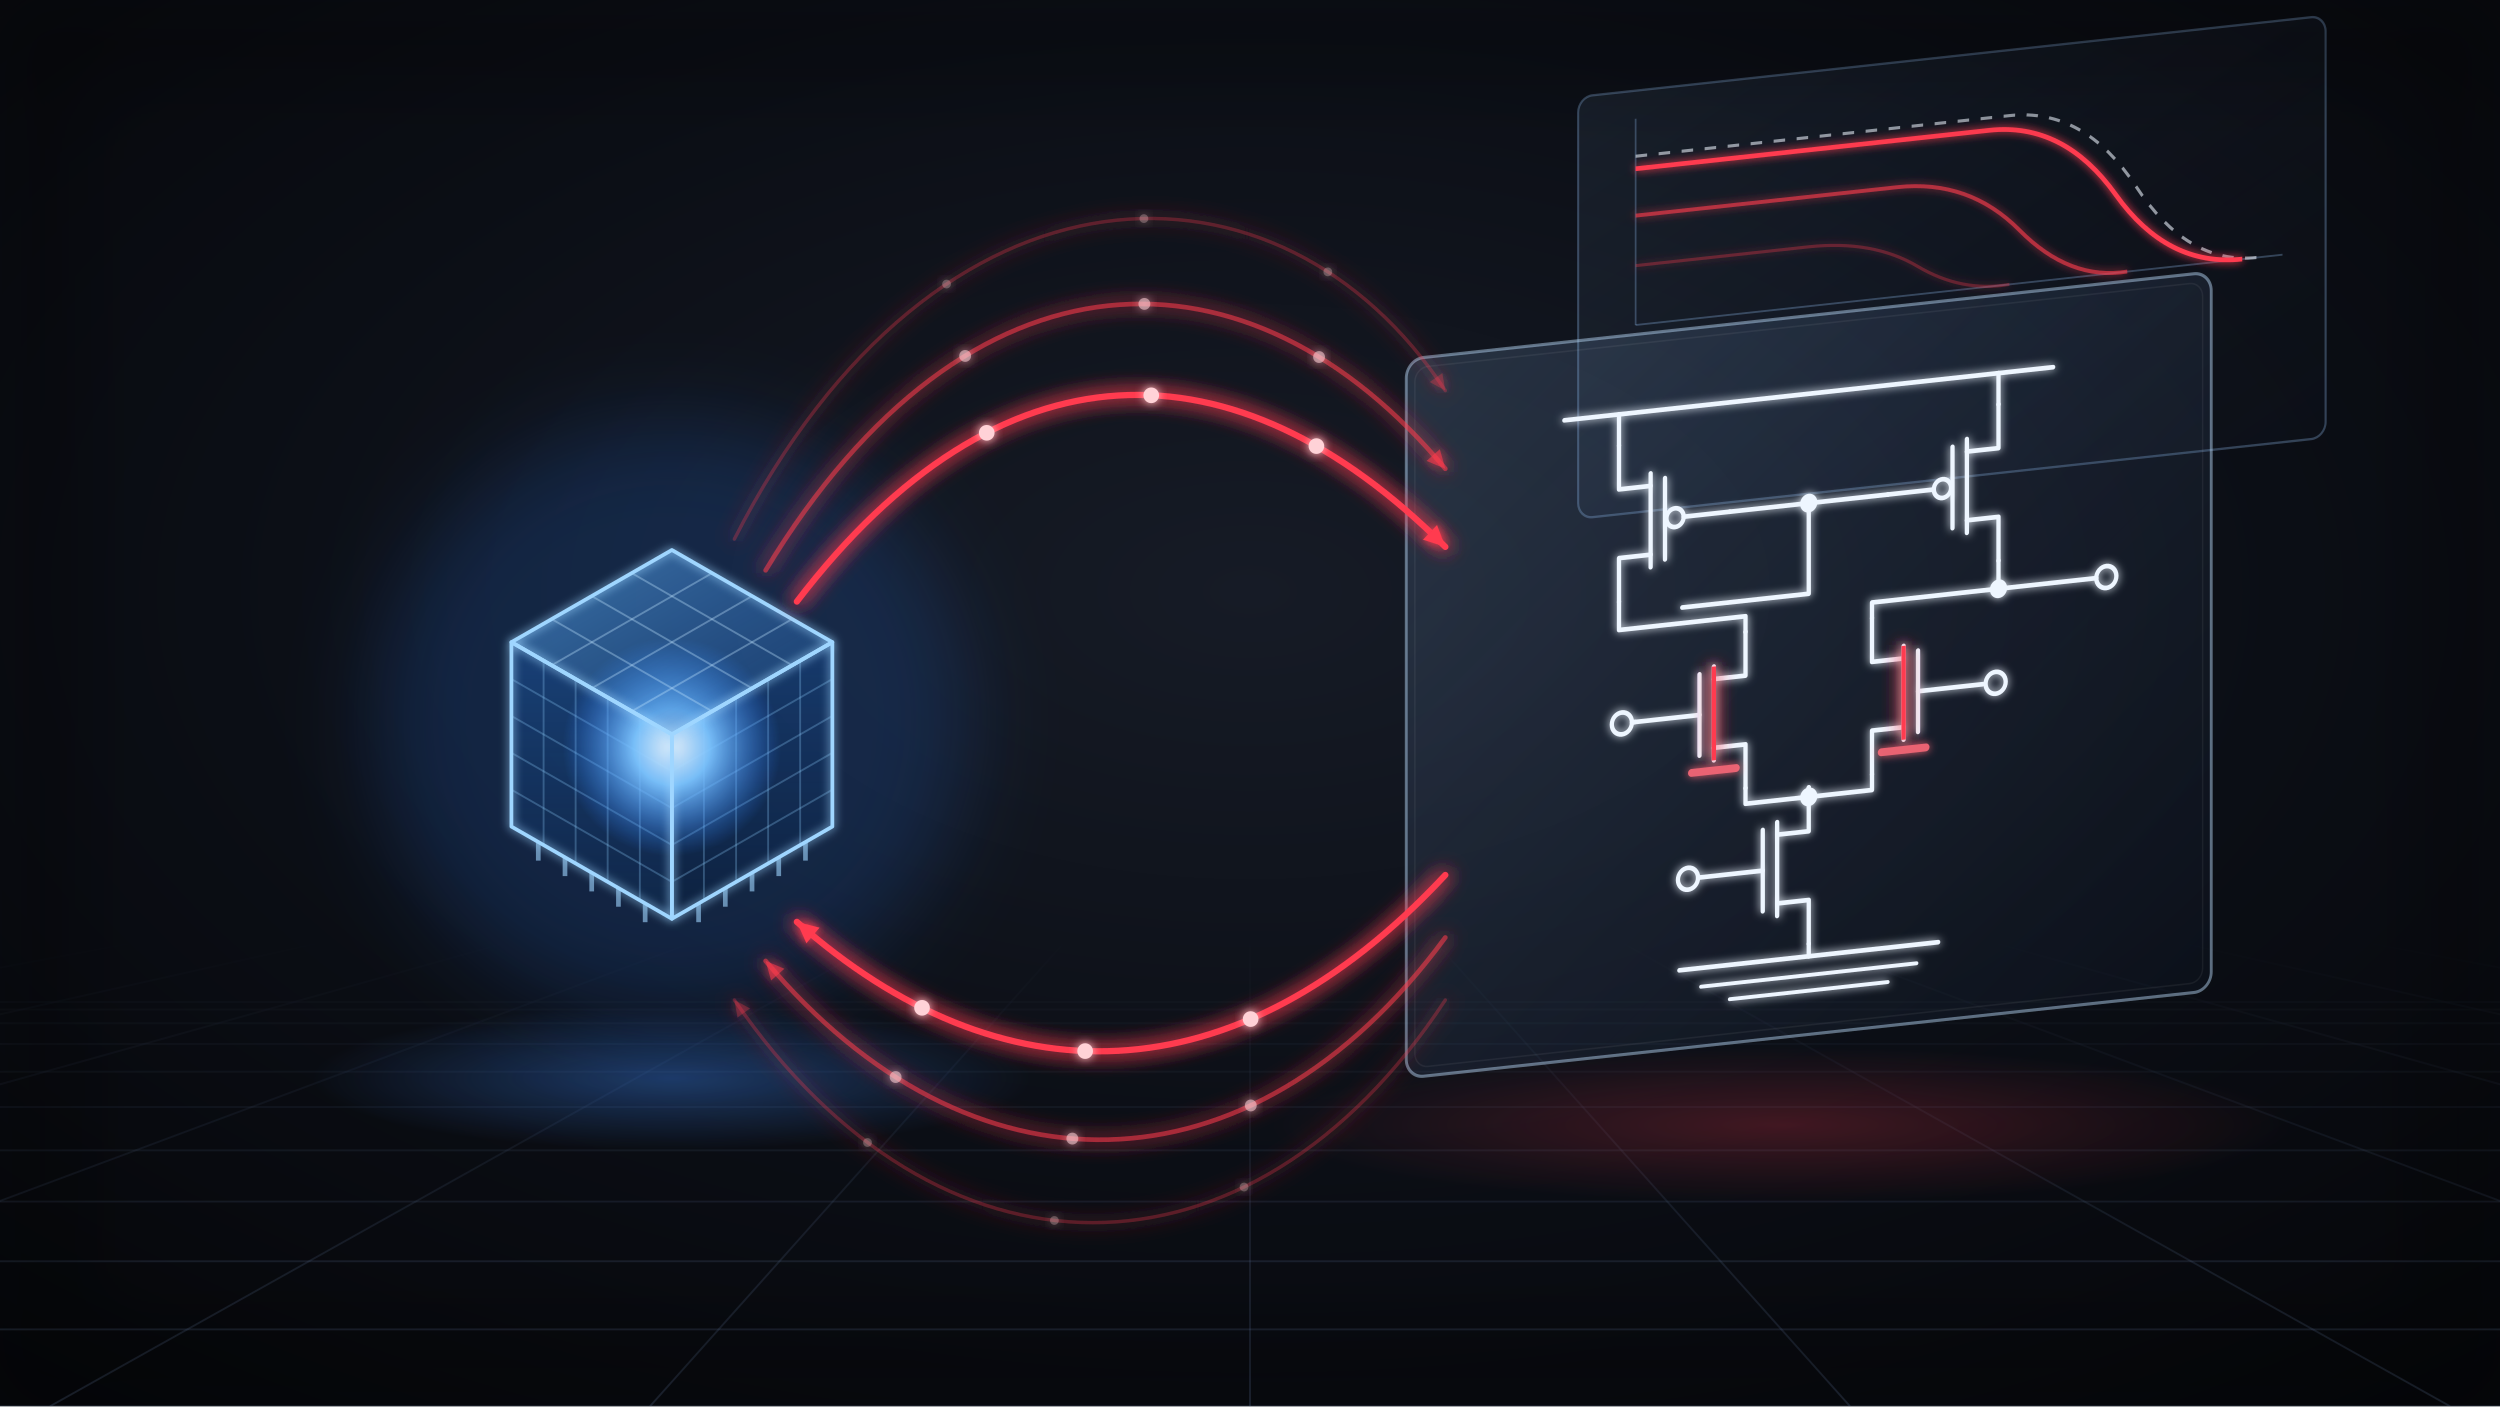
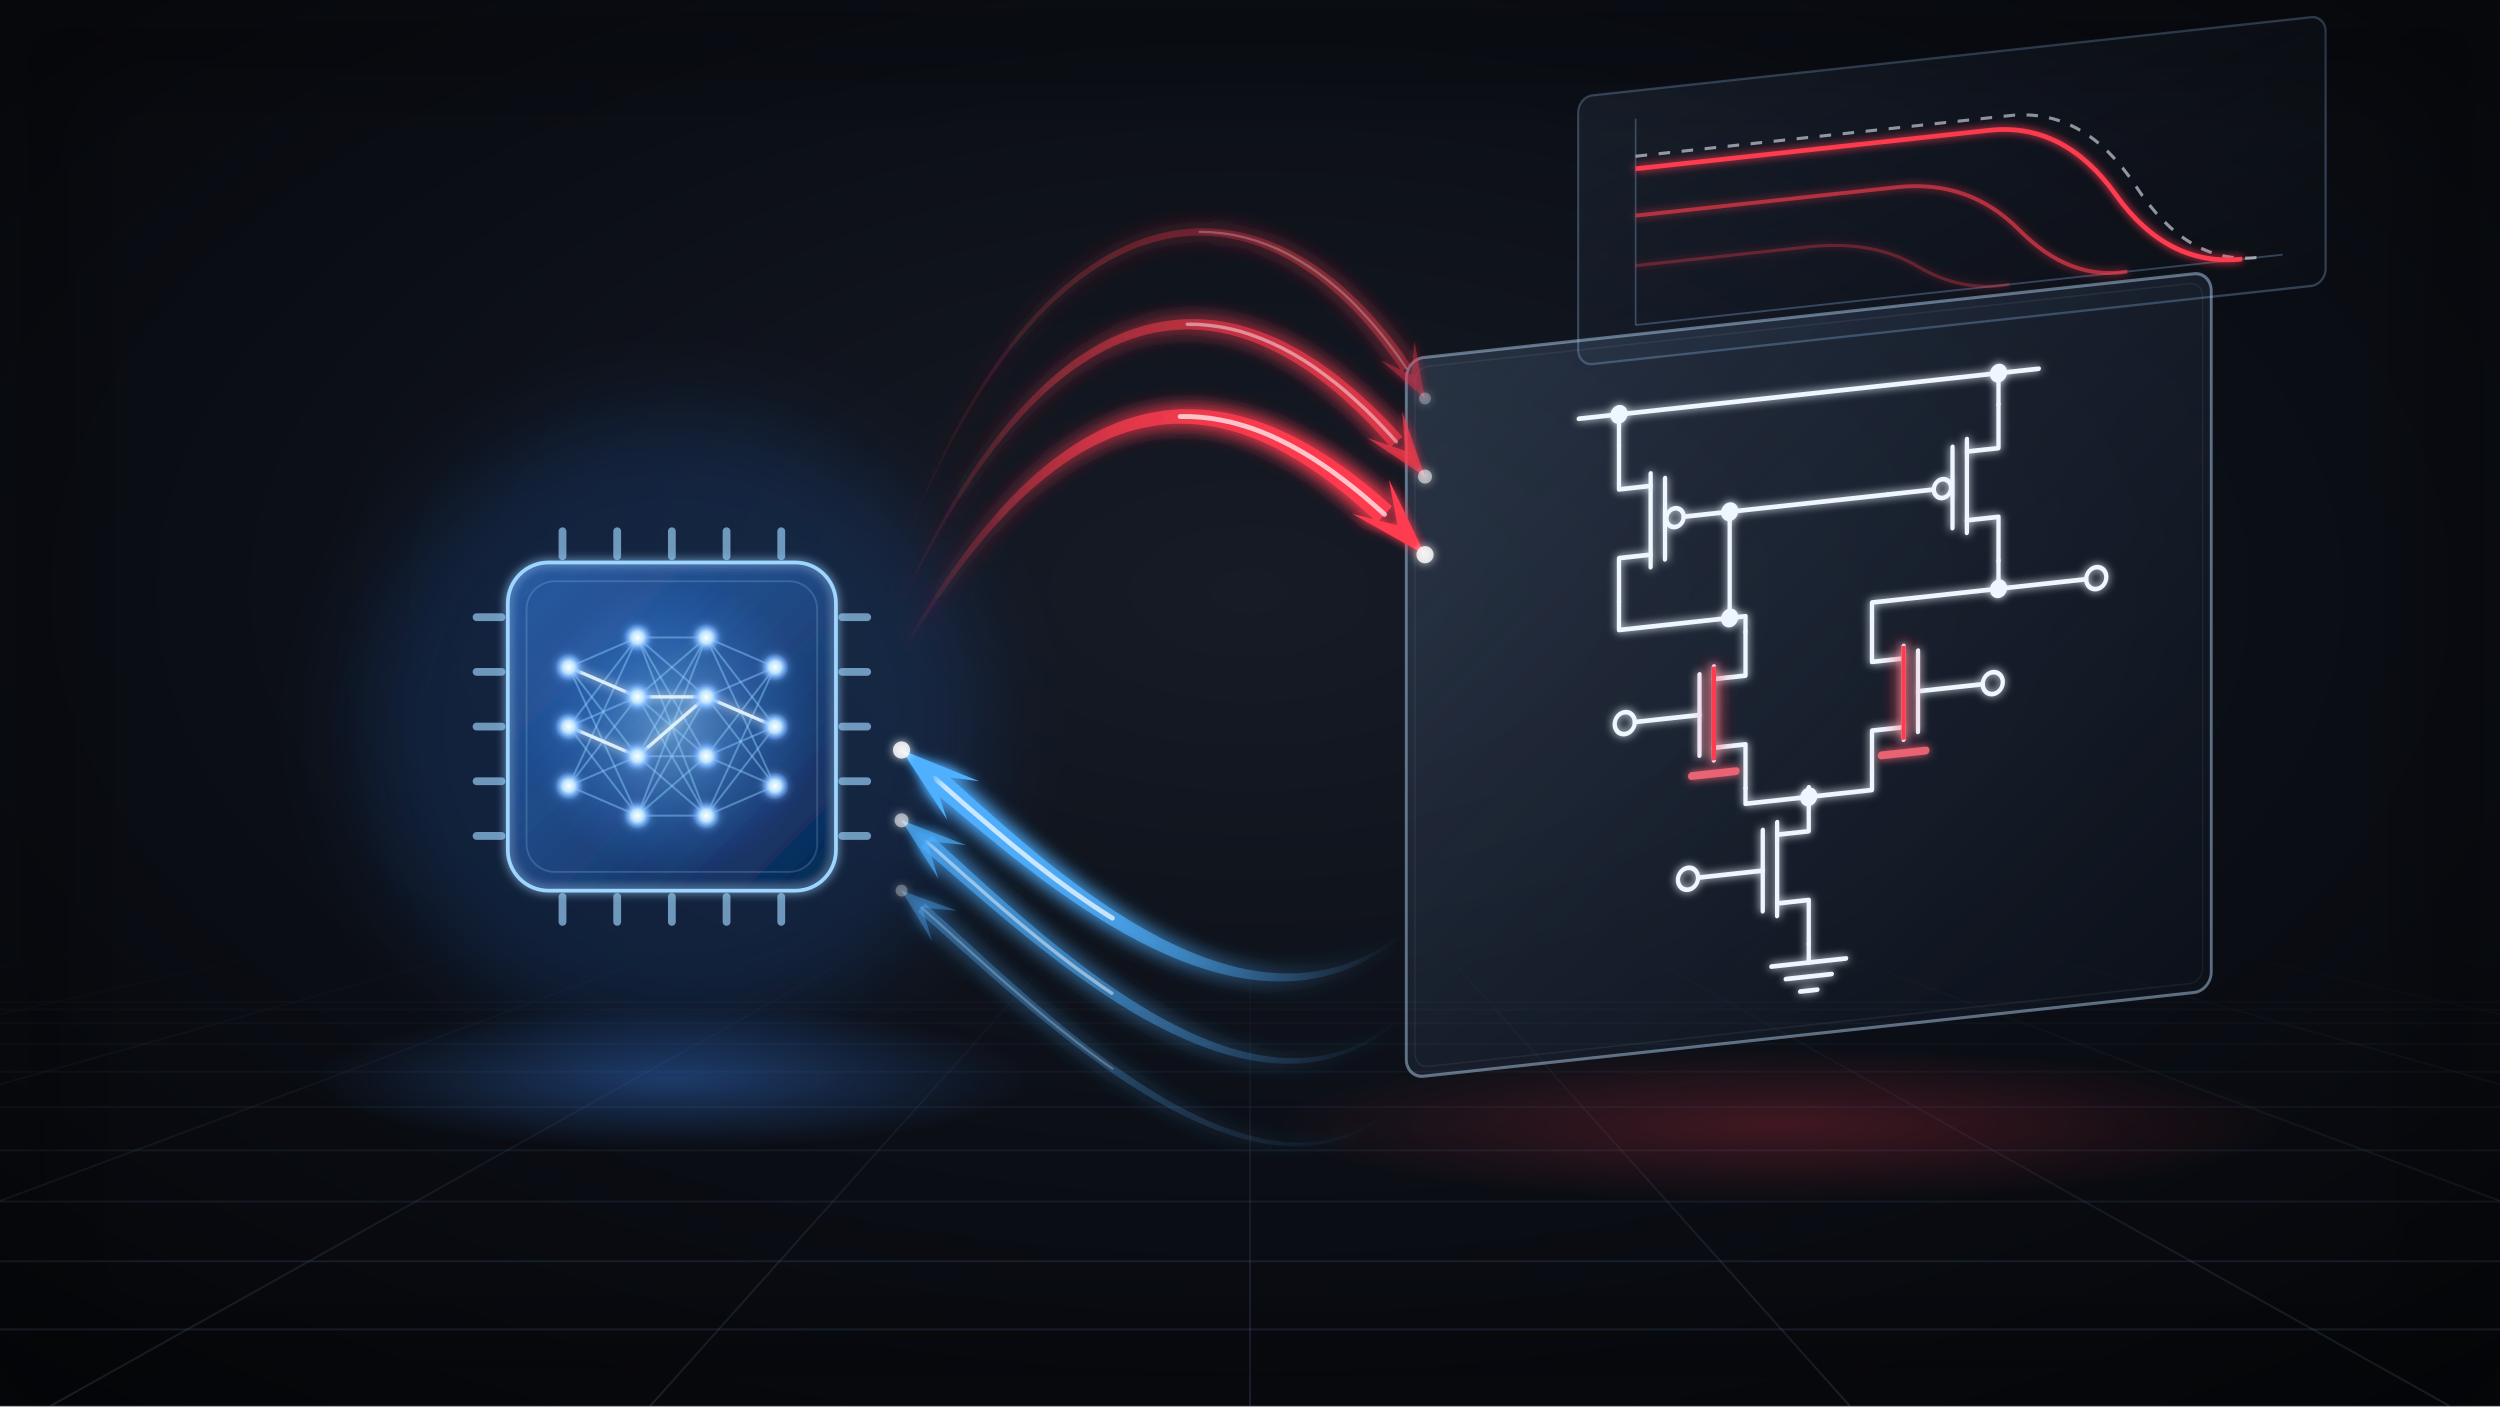
<svg xmlns="http://www.w3.org/2000/svg" viewBox="0 0 1600 900" width="1600" height="900" role="img" aria-labelledby="t d">
  <defs>
    <radialGradient id="bg" cx="50%" cy="42%" r="75%">
      <stop offset="0" stop-color="#161b26" />
      <stop offset="0.55" stop-color="#0b0e15" />
      <stop offset="1" stop-color="#050609" />
    </radialGradient>
    <linearGradient id="glass" x1="0" y1="0" x2="1" y2="1">
      <stop offset="0" stop-color="#9cc8ff" stop-opacity="0.16" />
      <stop offset="1" stop-color="#3a5f9a" stop-opacity="0.05" />
    </linearGradient>
    <linearGradient id="glass2" x1="0" y1="0" x2="1" y2="1">
      <stop offset="0" stop-color="#9cc8ff" stop-opacity="0.08" />
      <stop offset="1" stop-color="#3a5f9a" stop-opacity="0.02" />
    </linearGradient>
-     <linearGradient id="cubeTop" x1="0" y1="0" x2="1" y2="1">
-       <stop offset="0" stop-color="#5fb2ff" stop-opacity="0.55" />
-       <stop offset="1" stop-color="#1d5fb0" stop-opacity="0.35" />
-     </linearGradient>
-     <linearGradient id="cubeL" x1="0" y1="0" x2="0" y2="1">
-       <stop offset="0" stop-color="#1f62b8" stop-opacity="0.45" />
-       <stop offset="1" stop-color="#0a2a55" stop-opacity="0.35" />
-     </linearGradient>
-     <linearGradient id="cubeR" x1="0" y1="0" x2="0" y2="1">
-       <stop offset="0" stop-color="#174d94" stop-opacity="0.5" />
-       <stop offset="1" stop-color="#061c3c" stop-opacity="0.4" />
+     <linearGradient id="tile" x1="0" y1="0" x2="1" y2="1">
+       <stop offset="0" stop-color="#3f8fff" stop-opacity="0.30" />
+       <stop offset="1" stop-color="#0a2a5a" stop-opacity="0.45" />
    </linearGradient>
    <radialGradient id="core">
-       <stop offset="0" stop-color="#e8f4ff" />
-       <stop offset="0.35" stop-color="#7cc4ff" />
+       <stop offset="0" stop-color="#8fd0ff" stop-opacity="0.55" />
      <stop offset="1" stop-color="#2a7fff" stop-opacity="0" />
+     </radialGradient>
+     <radialGradient id="node">
+       <stop offset="0" stop-color="#ffffff" />
+       <stop offset="0.45" stop-color="#bfe6ff" />
+       <stop offset="1" stop-color="#3d8bff" stop-opacity="0.2" />
    </radialGradient>
    <radialGradient id="pool">
      <stop offset="0" stop-color="#3d8bff" stop-opacity="0.35" />
      <stop offset="1" stop-color="#3d8bff" stop-opacity="0" />
    </radialGradient>
    <radialGradient id="poolR">
      <stop offset="0" stop-color="#ff3b4f" stop-opacity="0.22" />
      <stop offset="1" stop-color="#ff3b4f" stop-opacity="0" />
    </radialGradient>
    <linearGradient id="floorFade" x1="0" y1="0" x2="0" y2="1">
      <stop offset="0" stop-color="#fff" stop-opacity="0" />
      <stop offset="1" stop-color="#fff" stop-opacity="1" />
    </linearGradient>
    <mask id="floorMask">
      <rect x="0" y="600" width="1600" height="300" fill="url(#floorFade)" />
    </mask>
    <filter id="glow" x="-50%" y="-50%" width="200%" height="200%">
      <feGaussianBlur stdDeviation="6" result="b" />
      <feMerge>
        <feMergeNode in="b" />
        <feMergeNode in="b" />
        <feMergeNode in="SourceGraphic" />
      </feMerge>
    </filter>
    <filter id="glowSoft" x="-50%" y="-50%" width="200%" height="200%">
      <feGaussianBlur stdDeviation="3" result="b" />
      <feMerge>
        <feMergeNode in="b" />
        <feMergeNode in="SourceGraphic" />
      </feMerge>
    </filter>
    <filter id="blurBig" x="-50%" y="-50%" width="200%" height="200%">
      <feGaussianBlur stdDeviation="28" />
    </filter>
  </defs>
  <rect width="1600" height="900" fill="url(#bg)" />
  <g mask="url(#floorMask)" stroke="#6f8bb8" stroke-opacity="0.22" stroke-width="1.2" fill="none">
    <line x1="800" y1="470" x2="-4576.0" y2="900" />
    <line x1="800" y1="470" x2="-4192.0" y2="900" />
    <line x1="800" y1="470" x2="-3808.0" y2="900" />
    <line x1="800" y1="470" x2="-3424.0" y2="900" />
    <line x1="800" y1="470" x2="-3040.0" y2="900" />
    <line x1="800" y1="470" x2="-2656.0" y2="900" />
    <line x1="800" y1="470" x2="-2272.0" y2="900" />
    <line x1="800" y1="470" x2="-1888.0" y2="900" />
    <line x1="800" y1="470" x2="-1504.0" y2="900" />
    <line x1="800" y1="470" x2="-1120.0" y2="900" />
    <line x1="800" y1="470" x2="-736.0" y2="900" />
    <line x1="800" y1="470" x2="-352.0" y2="900" />
    <line x1="800" y1="470" x2="32.0" y2="900" />
    <line x1="800" y1="470" x2="416.0" y2="900" />
    <line x1="800" y1="470" x2="800.0" y2="900" />
    <line x1="800" y1="470" x2="1184.0" y2="900" />
    <line x1="800" y1="470" x2="1568.0" y2="900" />
    <line x1="800" y1="470" x2="1952.0" y2="900" />
    <line x1="800" y1="470" x2="2336.0" y2="900" />
    <line x1="800" y1="470" x2="2720.0" y2="900" />
    <line x1="800" y1="470" x2="3104.0" y2="900" />
    <line x1="800" y1="470" x2="3488.0" y2="900" />
    <line x1="800" y1="470" x2="3872.0" y2="900" />
    <line x1="800" y1="470" x2="4256.0" y2="900" />
    <line x1="800" y1="470" x2="4640.0" y2="900" />
    <line x1="800" y1="470" x2="5024.0" y2="900" />
    <line x1="800" y1="470" x2="5408.0" y2="900" />
    <line x1="800" y1="470" x2="5792.0" y2="900" />
    <line x1="800" y1="470" x2="6176.0" y2="900" />
    <line x1="0" y1="641.3" x2="1600" y2="641.3" />
    <line x1="0" y1="646.1" x2="1600" y2="646.1" />
    <line x1="0" y1="654.9" x2="1600" y2="654.9" />
    <line x1="0" y1="668.1" x2="1600" y2="668.1" />
    <line x1="0" y1="685.9" x2="1600" y2="685.9" />
    <line x1="0" y1="708.5" x2="1600" y2="708.5" />
    <line x1="0" y1="736.2" x2="1600" y2="736.2" />
    <line x1="0" y1="769.0" x2="1600" y2="769.0" />
    <line x1="0" y1="807.2" x2="1600" y2="807.2" />
    <line x1="0" y1="850.8" x2="1600" y2="850.8" />
    <line x1="0" y1="900.0" x2="1600" y2="900.0" />
  </g>
-   <rect x="0" y="0" width="1600" height="600" fill="url(#bg)" opacity="0" />
  <ellipse cx="430" cy="690" rx="230" ry="46" fill="url(#pool)" />
  <ellipse cx="1140" cy="720" rx="330" ry="50" fill="url(#poolR)" />
  <g transform="matrix(0.92 -0.10 0 1 1010 62)">
-     <rect x="0" y="0" width="520" height="270" rx="10" fill="url(#glass2)" stroke="#9cc8ff" stroke-opacity="0.28" stroke-width="1.5" />
+     <rect x="0" y="0" width="520" height="172" rx="10" fill="url(#glass2)" stroke="#9cc8ff" stroke-opacity="0.28" stroke-width="1.5" />
    <g stroke="#9cc8ff" stroke-opacity="0.28" stroke-width="1.2">
      <line x1="40" y1="18" x2="40" y2="150" />
      <line x1="40" y1="150" x2="490" y2="150" />
    </g>
    <path d="M40 42 H300 Q 352 42 388 96 T 472 150" fill="none" stroke="#e8eef8" stroke-opacity="0.6" stroke-width="2" stroke-dasharray="8 8" />
    <path d="M40 112 H160 Q 205 112 236 132 T 300 150" fill="none" stroke="#ff3b4f" stroke-opacity="0.3" stroke-width="2" filter="url(#glowSoft)" />
    <path d="M40 80 H222 Q 272 80 307 116 T 382 150" fill="none" stroke="#ff3b4f" stroke-opacity="0.6" stroke-width="2.5" filter="url(#glowSoft)" />
    <path d="M40 50 H286 Q 338 50 374 100 T 462 150" fill="none" stroke="#ff3b4f" stroke-opacity="1.0" stroke-width="3" filter="url(#glowSoft)" />
  </g>
  <g transform="matrix(0.92 -0.10 0 1 900 230)">
    <rect x="0" y="0" width="560" height="460" rx="12" fill="url(#glass)" stroke="#bfe0ff" stroke-opacity="0.45" stroke-width="2" />
    <rect x="6" y="6" width="548" height="448" rx="9" fill="none" stroke="#ffffff" stroke-opacity="0.06" stroke-width="1" />
-     <g class="sch" fill="none" stroke="#eef6ff" stroke-width="3" stroke-linecap="round" stroke-linejoin="round" filter="url(#glowSoft)">
-       <line x1="110" y1="50" x2="450" y2="50" />
-       <line x1="190" y1="410" x2="370" y2="410" />
-       <g stroke-width="2.5">
-         <line x1="205" y1="422" x2="355" y2="422" />
-         <line x1="225" y1="432" x2="335" y2="432" />
-       </g>
+     <g fill="none" stroke="#eef6ff" stroke-width="3" stroke-linecap="round" stroke-linejoin="round" filter="url(#glowSoft)">
+       <line x1="120" y1="50" x2="440" y2="50" />
      <line x1="170" y1="90" x2="170" y2="150" />
      <polyline points="170,98 148,98 148,70" />
      <polyline points="170,142 148,142 148,170" />
      <line x1="180" y1="94" x2="180" y2="146" />
      <circle cx="187" cy="120" r="6" />
      <line x1="193" y1="120" x2="225" y2="120" />
      <line x1="390" y1="90" x2="390" y2="150" />
      <polyline points="390,98 412,98 412,70" />
      <polyline points="390,142 412,142 412,170" />
      <line x1="380" y1="94" x2="380" y2="146" />
      <circle cx="373" cy="120" r="6" />
      <line x1="367" y1="120" x2="335" y2="120" />
      <line x1="148" y1="70" x2="148" y2="50" />
      <line x1="412" y1="70" x2="412" y2="50" />
+       <circle cx="148" cy="50" r="4.5" fill="#eef6ff" />
+       <circle cx="412" cy="50" r="4.5" fill="#eef6ff" />
      <line x1="225" y1="120" x2="335" y2="120" />
-       <polyline points="280,120 280,178 192,178" />
-       <circle cx="280" cy="120" r="4.5" fill="#eef6ff" />
      <line x1="214" y1="218" x2="214" y2="278" />
      <polyline points="214,226 236,226 236,198" />
      <polyline points="214,270 236,270 236,298" />
      <line x1="204" y1="222" x2="204" y2="274" />
      <line x1="204" y1="248" x2="159" y2="248" />
      <line x1="346" y1="218" x2="346" y2="278" />
      <polyline points="346,226 324,226 324,198" />
      <polyline points="346,270 324,270 324,298" />
      <line x1="356" y1="222" x2="356" y2="274" />
      <line x1="356" y1="248" x2="401" y2="248" />
      <polyline points="148,170 148,188 236,188 236,198" />
      <polyline points="412,170 412,188 324,188 324,198" />
-       <circle cx="150" cy="248" r="7" />
-       <circle cx="410" cy="248" r="7" />
-       <line x1="157" y1="248" x2="159" y2="248" />
-       <polyline points="412,188 480,188" />
-       <circle cx="487" cy="188" r="7" />
+       <line x1="225" y1="120" x2="225" y2="188" />
+       <circle cx="225" cy="120" r="4.5" fill="#eef6ff" />
+       <circle cx="225" cy="188" r="4.5" fill="#eef6ff" />
+       <line x1="412" y1="188" x2="473" y2="188" />
      <circle cx="412" cy="188" r="4.5" fill="#eef6ff" />
+       <circle cx="480" cy="188" r="7" />
+       <circle cx="152" cy="248" r="7" />
+       <circle cx="408" cy="248" r="7" />
      <polyline points="236,298 236,308 324,308 324,298" />
      <line x1="258" y1="322" x2="258" y2="382" />
      <polyline points="258,330 280,330 280,302" />
      <polyline points="258,374 280,374 280,402" />
      <line x1="248" y1="326" x2="248" y2="378" />
      <line x1="248" y1="352" x2="203" y2="352" />
      <line x1="280" y1="302" x2="280" y2="308" />
      <circle cx="280" cy="308" r="4.5" fill="#eef6ff" />
-       <line x1="280" y1="402" x2="280" y2="410" />
      <circle cx="196" cy="352" r="7" />
+       <line x1="280" y1="402" x2="280" y2="414" />
+       <line x1="254" y1="414" x2="306" y2="414" />
+       <line x1="264" y1="423" x2="296" y2="423" />
+       <line x1="274" y1="432" x2="286" y2="432" />
    </g>
    <g fill="none" stroke="#ff3b4f" stroke-width="3" filter="url(#glow)">
      <line x1="214" y1="218" x2="214" y2="278" />
      <line x1="346" y1="218" x2="346" y2="278" />
    </g>
    <g fill="#ff6b7a" opacity="0.9" filter="url(#glowSoft)">
-       <rect x="196" y="282" width="36" height="5" rx="2.5" />
-       <rect x="328" y="282" width="36" height="5" rx="2.5" />
+       <rect x="196" y="284" width="36" height="5" rx="2.5" />
+       <rect x="328" y="284" width="36" height="5" rx="2.5" />
    </g>
  </g>
-   <circle cx="430" cy="460" r="190" fill="#2a7fff" opacity="0.18" filter="url(#blurBig)" />
-   <polygon points="327.3,411.0 430.0,470.0 430.0,588.0 327.3,529.0" fill="url(#cubeL)" />
-   <polygon points="430.0,470.0 532.7,411.0 532.7,529.0 430.0,588.0" fill="url(#cubeR)" />
-   <g stroke="#8fd0ff" stroke-opacity="0.28" stroke-width="1.2">
-     <line x1="327.3" y1="434.6" x2="430.0" y2="493.6" />
-     <line x1="347.9" y1="422.8" x2="347.9" y2="540.8" />
-     <line x1="327.3" y1="458.2" x2="430.0" y2="517.2" />
-     <line x1="368.4" y1="434.6" x2="368.4" y2="552.6" />
-     <line x1="327.3" y1="481.8" x2="430.0" y2="540.8" />
-     <line x1="388.9" y1="446.4" x2="388.9" y2="564.4" />
-     <line x1="327.3" y1="505.4" x2="430.0" y2="564.4" />
-     <line x1="409.5" y1="458.2" x2="409.5" y2="576.2" />
-     <line x1="430.0" y1="493.6" x2="532.7" y2="434.6" />
-     <line x1="450.5" y1="458.2" x2="450.5" y2="576.2" />
-     <line x1="430.0" y1="517.2" x2="532.7" y2="458.2" />
-     <line x1="471.1" y1="446.4" x2="471.1" y2="564.4" />
-     <line x1="430.0" y1="540.8" x2="532.7" y2="481.8" />
-     <line x1="491.6" y1="434.6" x2="491.6" y2="552.6" />
-     <line x1="430.0" y1="564.4" x2="532.7" y2="505.4" />
-     <line x1="512.1" y1="422.8" x2="512.1" y2="540.8" />
-   </g>
-   <circle cx="430" cy="478" r="70" fill="url(#core)" opacity="0.95" />
-   <polygon points="430.0,352.0 532.7,411.0 430.0,470.0 327.3,411.0" fill="url(#cubeTop)" />
-   <g stroke="#bfe6ff" stroke-opacity="0.35" stroke-width="1.2">
-     <line x1="404.3" y1="366.8" x2="507.0" y2="425.8" />
-     <line x1="455.7" y1="366.8" x2="353.0" y2="425.8" />
-     <line x1="378.7" y1="381.5" x2="481.3" y2="440.5" />
-     <line x1="481.3" y1="381.5" x2="378.7" y2="440.5" />
-     <line x1="353.0" y1="396.2" x2="455.7" y2="455.2" />
-     <line x1="507.0" y1="396.2" x2="404.3" y2="455.2" />
-   </g>
-   <g fill="none" stroke="#9fd6ff" stroke-width="2.4" stroke-linejoin="round" filter="url(#glowSoft)">
-     <polygon points="430.0,352.0 532.7,411.0 430.0,470.0 327.3,411.0" />
-     <polygon points="327.3,411.0 430.0,470.0 430.0,588.0 327.3,529.0" />
-     <polygon points="430.0,470.0 532.7,411.0 532.7,529.0 430.0,588.0" />
-   </g>
-   <line x1="344.5" y1="538.8" x2="344.5" y2="550.8" stroke="#9fd6ff" stroke-opacity="0.6" stroke-width="3" />
-   <line x1="447.1" y1="578.2" x2="447.1" y2="590.2" stroke="#9fd6ff" stroke-opacity="0.6" stroke-width="3" />
-   <line x1="361.6" y1="548.7" x2="361.6" y2="560.7" stroke="#9fd6ff" stroke-opacity="0.6" stroke-width="3" />
-   <line x1="464.2" y1="568.3" x2="464.2" y2="580.3" stroke="#9fd6ff" stroke-opacity="0.6" stroke-width="3" />
-   <line x1="378.7" y1="558.5" x2="378.7" y2="570.5" stroke="#9fd6ff" stroke-opacity="0.6" stroke-width="3" />
-   <line x1="481.3" y1="558.5" x2="481.3" y2="570.5" stroke="#9fd6ff" stroke-opacity="0.6" stroke-width="3" />
-   <line x1="395.8" y1="568.3" x2="395.8" y2="580.3" stroke="#9fd6ff" stroke-opacity="0.6" stroke-width="3" />
-   <line x1="498.4" y1="548.7" x2="498.4" y2="560.7" stroke="#9fd6ff" stroke-opacity="0.6" stroke-width="3" />
-   <line x1="412.9" y1="578.2" x2="412.9" y2="590.2" stroke="#9fd6ff" stroke-opacity="0.6" stroke-width="3" />
-   <line x1="515.5" y1="538.8" x2="515.5" y2="550.8" stroke="#9fd6ff" stroke-opacity="0.6" stroke-width="3" />
-   <path d="M470 345 C 600 90, 820 90, 925 250" fill="none" stroke="#ff3b4f" stroke-opacity="0.28" stroke-width="2.2" stroke-linecap="round" filter="url(#glow)" />
-   <circle cx="605.8" cy="181.8" r="2.8" fill="#ffd2d7" fill-opacity="0.28" filter="url(#glowSoft)" />
-   <circle cx="732.1" cy="139.9" r="2.8" fill="#ffd2d7" fill-opacity="0.28" filter="url(#glowSoft)" />
-   <circle cx="849.8" cy="174.0" r="2.8" fill="#ffd2d7" fill-opacity="0.28" filter="url(#glowSoft)" />
-   <path d="M925 640 C 800 830, 600 830, 470 640" fill="none" stroke="#ff3b4f" stroke-opacity="0.28" stroke-width="2.2" stroke-linecap="round" filter="url(#glow)" />
-   <circle cx="796.2" cy="759.7" r="2.8" fill="#ffd2d7" fill-opacity="0.28" filter="url(#glowSoft)" />
-   <circle cx="674.8" cy="781.1" r="2.8" fill="#ffd2d7" fill-opacity="0.28" filter="url(#glowSoft)" />
-   <circle cx="555.2" cy="731.2" r="2.8" fill="#ffd2d7" fill-opacity="0.28" filter="url(#glowSoft)" />
-   <polygon points="925,250 915.0,244.5 923.1,238.8" fill="#ff3b4f" fill-opacity="0.28" filter="url(#glowSoft)" />
-   <polygon points="470,640 480.0,645.4 472.0,651.2" fill="#ff3b4f" fill-opacity="0.28" filter="url(#glowSoft)" />
-   <path d="M490 365 C 620 150, 800 150, 925 300" fill="none" stroke="#ff3b4f" stroke-opacity="0.55" stroke-width="3.0" stroke-linecap="round" filter="url(#glow)" />
-   <circle cx="617.7" cy="227.8" r="3.8" fill="#ffd2d7" fill-opacity="0.55" filter="url(#glowSoft)" />
-   <circle cx="732.4" cy="194.5" r="3.8" fill="#ffd2d7" fill-opacity="0.55" filter="url(#glowSoft)" />
-   <circle cx="844.2" cy="228.5" r="3.8" fill="#ffd2d7" fill-opacity="0.55" filter="url(#glowSoft)" />
-   <path d="M925 600 C 800 770, 620 770, 490 615" fill="none" stroke="#ff3b4f" stroke-opacity="0.55" stroke-width="3.0" stroke-linecap="round" filter="url(#glow)" />
-   <circle cx="800.5" cy="707.5" r="3.8" fill="#ffd2d7" fill-opacity="0.55" filter="url(#glowSoft)" />
-   <circle cx="686.3" cy="728.7" r="3.8" fill="#ffd2d7" fill-opacity="0.55" filter="url(#glowSoft)" />
-   <circle cx="573.2" cy="689.3" r="3.8" fill="#ffd2d7" fill-opacity="0.55" filter="url(#glowSoft)" />
-   <polygon points="925,300 913.0,295.0 921.5,287.5" fill="#ff3b4f" fill-opacity="0.55" filter="url(#glowSoft)" />
-   <polygon points="490,615 502.0,620.0 493.5,627.5" fill="#ff3b4f" fill-opacity="0.55" filter="url(#glowSoft)" />
-   <path d="M510 385 C 640 215, 790 215, 925 350" fill="none" stroke="#ff3b4f" stroke-opacity="1.0" stroke-width="4.0" stroke-linecap="round" filter="url(#glow)" />
-   <circle cx="631.5" cy="277.0" r="5.0" fill="#ffd2d7" fill-opacity="1.0" filter="url(#glowSoft)" />
-   <circle cx="736.8" cy="253.0" r="5.0" fill="#ffd2d7" fill-opacity="1.0" filter="url(#glowSoft)" />
-   <circle cx="842.5" cy="285.5" r="5.0" fill="#ffd2d7" fill-opacity="1.0" filter="url(#glowSoft)" />
-   <path d="M925 560 C 790 705, 640 705, 510 590" fill="none" stroke="#ff3b4f" stroke-opacity="1.0" stroke-width="4.0" stroke-linecap="round" filter="url(#glow)" />
-   <circle cx="800.4" cy="652.2" r="5.0" fill="#ffd2d7" fill-opacity="1.0" filter="url(#glowSoft)" />
-   <circle cx="694.5" cy="672.7" r="5.0" fill="#ffd2d7" fill-opacity="1.0" filter="url(#glowSoft)" />
-   <circle cx="590.1" cy="645.0" r="5.0" fill="#ffd2d7" fill-opacity="1.0" filter="url(#glowSoft)" />
-   <polygon points="925,350 910.7,345.4 919.7,336.0" fill="#ff3b4f" fill-opacity="1.0" filter="url(#glowSoft)" />
-   <polygon points="510,590 524.5,593.7 516.1,603.7" fill="#ff3b4f" fill-opacity="1.0" filter="url(#glowSoft)" />
+   <circle cx="430" cy="465" r="200" fill="#2a7fff" opacity="0.16" filter="url(#blurBig)" />
+   <g stroke="#9fd6ff" stroke-opacity="0.65" stroke-width="5" stroke-linecap="round">
+     <line x1="360" y1="356.0" x2="360" y2="340.0" />
+     <line x1="360" y1="574.0" x2="360" y2="590.0" />
+     <line x1="321.0" y1="395" x2="305.0" y2="395" />
+     <line x1="539.0" y1="395" x2="555.0" y2="395" />
+     <line x1="395" y1="356.0" x2="395" y2="340.0" />
+     <line x1="395" y1="574.0" x2="395" y2="590.0" />
+     <line x1="321.0" y1="430" x2="305.0" y2="430" />
+     <line x1="539.0" y1="430" x2="555.0" y2="430" />
+     <line x1="430" y1="356.0" x2="430" y2="340.0" />
+     <line x1="430" y1="574.0" x2="430" y2="590.0" />
+     <line x1="321.0" y1="465" x2="305.0" y2="465" />
+     <line x1="539.0" y1="465" x2="555.0" y2="465" />
+     <line x1="465" y1="356.0" x2="465" y2="340.0" />
+     <line x1="465" y1="574.0" x2="465" y2="590.0" />
+     <line x1="321.0" y1="500" x2="305.0" y2="500" />
+     <line x1="539.0" y1="500" x2="555.0" y2="500" />
+     <line x1="500" y1="356.0" x2="500" y2="340.0" />
+     <line x1="500" y1="574.0" x2="500" y2="590.0" />
+     <line x1="321.0" y1="535" x2="305.0" y2="535" />
+     <line x1="539.0" y1="535" x2="555.0" y2="535" />
+   </g>
+   <rect x="325.0" y="360.0" width="210" height="210" rx="26" fill="url(#tile)" stroke="#9fd6ff" stroke-width="2.4" filter="url(#glowSoft)" />
+   <rect x="337.0" y="372.0" width="186" height="186" rx="18" fill="none" stroke="#bfe6ff" stroke-opacity="0.18" stroke-width="1.2" />
+   <circle cx="430" cy="465" r="95" fill="url(#core)" />
+   <g stroke="#8fd0ff" stroke-width="1.3" stroke-opacity="0.45">
+     <line x1="364" y1="427.0" x2="408" y2="408.0" />
+     <line x1="364" y1="427.0" x2="408" y2="446.0" />
+     <line x1="364" y1="427.0" x2="408" y2="484.0" />
+     <line x1="364" y1="427.0" x2="408" y2="522.0" />
+     <line x1="364" y1="465.0" x2="408" y2="408.0" />
+     <line x1="364" y1="465.0" x2="408" y2="446.0" />
+     <line x1="364" y1="465.0" x2="408" y2="484.0" />
+     <line x1="364" y1="465.0" x2="408" y2="522.0" />
+     <line x1="364" y1="503.0" x2="408" y2="408.0" />
+     <line x1="364" y1="503.0" x2="408" y2="446.0" />
+     <line x1="364" y1="503.0" x2="408" y2="484.0" />
+     <line x1="364" y1="503.0" x2="408" y2="522.0" />
+     <line x1="408" y1="408.0" x2="452" y2="408.0" />
+     <line x1="408" y1="408.0" x2="452" y2="446.0" />
+     <line x1="408" y1="408.0" x2="452" y2="484.0" />
+     <line x1="408" y1="408.0" x2="452" y2="522.0" />
+     <line x1="408" y1="446.0" x2="452" y2="408.0" />
+     <line x1="408" y1="446.0" x2="452" y2="446.0" />
+     <line x1="408" y1="446.0" x2="452" y2="484.0" />
+     <line x1="408" y1="446.0" x2="452" y2="522.0" />
+     <line x1="408" y1="484.0" x2="452" y2="408.0" />
+     <line x1="408" y1="484.0" x2="452" y2="446.0" />
+     <line x1="408" y1="484.0" x2="452" y2="484.0" />
+     <line x1="408" y1="484.0" x2="452" y2="522.0" />
+     <line x1="408" y1="522.0" x2="452" y2="408.0" />
+     <line x1="408" y1="522.0" x2="452" y2="446.0" />
+     <line x1="408" y1="522.0" x2="452" y2="484.0" />
+     <line x1="408" y1="522.0" x2="452" y2="522.0" />
+     <line x1="452" y1="408.0" x2="496" y2="427.0" />
+     <line x1="452" y1="408.0" x2="496" y2="465.0" />
+     <line x1="452" y1="408.0" x2="496" y2="503.0" />
+     <line x1="452" y1="446.0" x2="496" y2="427.0" />
+     <line x1="452" y1="446.0" x2="496" y2="465.0" />
+     <line x1="452" y1="446.0" x2="496" y2="503.0" />
+     <line x1="452" y1="484.0" x2="496" y2="427.0" />
+     <line x1="452" y1="484.0" x2="496" y2="465.0" />
+     <line x1="452" y1="484.0" x2="496" y2="503.0" />
+     <line x1="452" y1="522.0" x2="496" y2="427.0" />
+     <line x1="452" y1="522.0" x2="496" y2="465.0" />
+     <line x1="452" y1="522.0" x2="496" y2="503.0" />
+   </g>
+   <g stroke="#e6f5ff" stroke-width="2.2" stroke-opacity="0.9" filter="url(#glowSoft)">
+     <line x1="364" y1="465.0" x2="408" y2="484.0" />
+     <line x1="408" y1="484.0" x2="452" y2="446.0" />
+     <line x1="452" y1="446.0" x2="496" y2="465.0" />
+     <line x1="364" y1="427.0" x2="408" y2="446.0" />
+     <line x1="408" y1="446.0" x2="452" y2="446.0" />
+   </g>
+   <circle cx="364" cy="427.0" r="8.5" fill="url(#node)" filter="url(#glowSoft)" />
+   <circle cx="364" cy="465.0" r="8.5" fill="url(#node)" filter="url(#glowSoft)" />
+   <circle cx="364" cy="503.0" r="8.5" fill="url(#node)" filter="url(#glowSoft)" />
+   <circle cx="408" cy="408.0" r="8.5" fill="url(#node)" filter="url(#glowSoft)" />
+   <circle cx="408" cy="446.0" r="8.5" fill="url(#node)" filter="url(#glowSoft)" />
+   <circle cx="408" cy="484.0" r="8.5" fill="url(#node)" filter="url(#glowSoft)" />
+   <circle cx="408" cy="522.0" r="8.5" fill="url(#node)" filter="url(#glowSoft)" />
+   <circle cx="452" cy="408.0" r="8.5" fill="url(#node)" filter="url(#glowSoft)" />
+   <circle cx="452" cy="446.0" r="8.5" fill="url(#node)" filter="url(#glowSoft)" />
+   <circle cx="452" cy="484.0" r="8.5" fill="url(#node)" filter="url(#glowSoft)" />
+   <circle cx="452" cy="522.0" r="8.5" fill="url(#node)" filter="url(#glowSoft)" />
+   <circle cx="496" cy="427.0" r="8.5" fill="url(#node)" filter="url(#glowSoft)" />
+   <circle cx="496" cy="465.0" r="8.5" fill="url(#node)" filter="url(#glowSoft)" />
+   <circle cx="496" cy="503.0" r="8.5" fill="url(#node)" filter="url(#glowSoft)" />
+   <linearGradient id="gr0" gradientUnits="userSpaceOnUse" x1="574.0" y1="360.4" x2="900.2" y2="235.9">
+     <stop offset="0" stop-color="#ff3b4f" stop-opacity="0" />
+     <stop offset="0.6" stop-color="#ff3b4f" stop-opacity="0.262" />
+     <stop offset="1" stop-color="#ff3b4f" stop-opacity="0.35" />
+   </linearGradient>
+   <polygon points="574.4,360.6 579.3,348.1 584.2,336.1 589.1,324.5 594.2,313.3 599.3,302.4 604.4,292.0 609.6,282.0 614.9,272.4 620.3,263.2 625.6,254.3 631.1,245.9 636.6,237.8 642.1,230.1 647.6,222.8 653.2,215.9 658.9,209.3 664.5,203.1 670.2,197.3 675.9,191.8 681.7,186.7 687.4,181.9 693.2,177.5 699.0,173.5 704.8,169.8 710.6,166.4 716.4,163.4 722.2,160.7 727.9,158.3 733.7,156.3 739.5,154.6 745.3,153.2 751.0,152.1 756.7,151.4 762.4,150.9 768.1,150.8 773.8,150.9 779.4,151.4 785.0,152.1 790.6,153.2 796.2,154.5 801.7,156.1 807.2,158.0 812.6,160.2 818.1,162.7 823.4,165.4 828.8,168.4 834.0,171.7 839.3,175.2 844.5,179.1 849.6,183.1 854.6,187.5 859.7,192.1 864.6,196.9 869.5,202.0 874.3,207.4 879.1,213.0 883.7,218.8 888.3,224.9 892.8,231.2 897.3,237.8 903.1,233.9 898.5,227.3 893.8,220.9 889.0,214.7 884.1,208.7 879.2,203.1 874.2,197.6 869.1,192.4 863.9,187.5 858.7,182.8 853.4,178.4 848.0,174.3 842.6,170.4 837.2,166.8 831.6,163.5 826.0,160.4 820.4,157.7 814.7,155.2 809.0,153.0 803.2,151.1 797.5,149.5 791.6,148.2 785.8,147.3 779.9,146.6 774.0,146.2 768.1,146.1 762.2,146.4 756.2,147.0 750.3,147.8 744.3,149.1 738.4,150.6 732.4,152.5 726.5,154.6 720.6,157.2 714.7,160.0 708.8,163.2 702.9,166.8 697.0,170.6 691.2,174.8 685.4,179.4 679.6,184.3 673.9,189.6 668.2,195.2 662.5,201.2 656.8,207.5 651.2,214.2 645.7,221.3 640.1,228.7 634.7,236.5 629.2,244.7 623.9,253.2 618.6,262.2 613.3,271.5 608.1,281.2 603.0,291.3 597.9,301.8 592.9,312.7 588.0,324.0 583.1,335.7 578.3,347.8 573.7,360.3" fill="url(#gr0)" filter="url(#glow)" />
+   <polyline points="767.8,148.4 775.1,148.6 782.3,149.3 789.5,150.4 796.6,152.0 803.7,154.0 810.7,156.5 817.7,159.4 824.6,162.8 831.4,166.7 838.2,170.9 844.8,175.6 851.4,180.7 857.9,186.2 864.3,192.1 870.5,198.5 876.7,205.2 882.8,212.3 888.7,219.8 894.5,227.6 900.2,235.9" fill="none" stroke="#fff" stroke-opacity="0.245" stroke-width="1.5" stroke-linecap="round" />
+   <polygon points="912.0,255.0 883.5,230.5 903.4,240.0 905.2,218.1" fill="#ff3b4f" fill-opacity="0.35" filter="url(#glowSoft)" />
+   <circle cx="912.0" cy="255.0" r="3.8" fill="#fff" fill-opacity="0.28" filter="url(#glowSoft)" />
+   <linearGradient id="gb0" gradientUnits="userSpaceOnUse" x1="900.6" y1="699.7" x2="589.7" y2="580.8">
+     <stop offset="0" stop-color="#4fb0ff" stop-opacity="0" />
+     <stop offset="0.6" stop-color="#4fb0ff" stop-opacity="0.262" />
+     <stop offset="1" stop-color="#4fb0ff" stop-opacity="0.35" />
+   </linearGradient>
+   <polygon points="900.3,699.4 895.8,704.1 891.2,708.4 886.5,712.2 881.7,715.7 876.9,718.8 872.0,721.6 867.0,723.9 862.0,725.9 856.9,727.6 851.7,728.9 846.5,730.0 841.3,730.7 836.0,731.1 830.6,731.2 825.2,731.0 819.8,730.5 814.3,729.8 808.8,728.9 803.3,727.6 797.7,726.2 792.1,724.5 786.5,722.6 780.8,720.4 775.2,718.1 769.5,715.6 763.8,712.9 758.2,710.0 752.5,707.0 746.8,703.8 741.1,700.5 735.5,697.0 729.8,693.4 724.2,689.6 718.6,685.8 713.0,681.9 707.5,677.8 701.9,673.7 696.4,669.6 691.0,665.3 685.6,661.0 680.2,656.7 674.9,652.3 669.7,647.9 664.5,643.5 659.3,639.1 654.3,634.6 649.3,630.2 644.3,625.8 639.5,621.5 634.7,617.2 630.0,612.9 625.4,608.7 620.9,604.5 616.4,600.5 612.1,596.5 607.9,592.6 603.8,588.8 599.7,585.2 595.8,581.6 592.0,578.2 587.4,583.5 591.2,586.8 595.2,590.2 599.3,593.8 603.4,597.5 607.7,601.3 612.1,605.3 616.6,609.3 621.2,613.3 625.9,617.5 630.7,621.7 635.5,626.0 640.5,630.3 645.5,634.6 650.6,638.9 655.7,643.3 660.9,647.7 666.2,652.1 671.6,656.4 677.0,660.7 682.4,665.0 687.9,669.3 693.5,673.5 699.1,677.6 704.7,681.7 710.3,685.7 716.0,689.6 721.7,693.3 727.5,697.0 733.2,700.6 739.0,704.0 744.8,707.3 750.6,710.5 756.4,713.5 762.2,716.3 768.0,718.9 773.8,721.4 779.6,723.7 785.4,725.7 791.1,727.6 796.9,729.2 802.6,730.6 808.3,731.7 813.9,732.6 819.5,733.2 825.1,733.6 830.6,733.7 836.1,733.5 841.5,732.9 846.9,732.1 852.2,731.0 857.5,729.5 862.6,727.7 867.7,725.5 872.7,723.0 877.7,720.1 882.5,716.9 887.3,713.2 891.9,709.2 896.5,704.8 900.9,699.9" fill="url(#gb0)" filter="url(#glow)" />
+   <polyline points="712.0,684.0 705.0,679.0 698.0,673.8 691.1,668.6 684.3,663.2 677.5,657.8 670.8,652.4 664.2,646.9 657.7,641.3 651.3,635.8 645.0,630.4 638.8,624.9 632.8,619.5 626.9,614.2 621.1,609.0 615.5,603.9 610.0,599.0 604.7,594.2 599.5,589.5 594.5,585.1 589.7,580.8" fill="none" stroke="#fff" stroke-opacity="0.245" stroke-width="1.5" stroke-linecap="round" />
+   <polygon points="577.0,570.0 612.3,582.8 590.3,581.0 596.4,602.1" fill="#4fb0ff" fill-opacity="0.35" filter="url(#glowSoft)" />
+   <circle cx="577.0" cy="570.0" r="3.8" fill="#fff" fill-opacity="0.28" filter="url(#glowSoft)" />
+   <linearGradient id="gr1" gradientUnits="userSpaceOnUse" x1="575.1" y1="390.0" x2="893.7" y2="282.8">
+     <stop offset="0" stop-color="#ff3b4f" stop-opacity="0" />
+     <stop offset="0.6" stop-color="#ff3b4f" stop-opacity="0.488" />
+     <stop offset="1" stop-color="#ff3b4f" stop-opacity="0.65" />
+   </linearGradient>
+   <polygon points="575.6,390.3 580.7,379.7 585.8,369.4 590.9,359.5 596.0,349.9 601.2,340.7 606.3,331.8 611.5,323.2 616.8,315.0 622.0,307.1 627.2,299.5 632.5,292.3 637.8,285.4 643.1,278.8 648.4,272.5 653.7,266.6 659.0,261.0 664.3,255.7 669.6,250.7 675.0,246.0 680.3,241.6 685.7,237.5 691.0,233.8 696.4,230.3 701.7,227.1 707.1,224.2 712.4,221.6 717.8,219.3 723.1,217.3 728.4,215.6 733.7,214.1 739.0,212.9 744.4,212.0 749.7,211.4 754.9,211.0 760.2,210.8 765.5,211.0 770.8,211.4 776.0,212.0 781.3,212.9 786.5,214.0 791.8,215.4 797.0,217.0 802.3,218.9 807.5,221.0 812.7,223.4 817.9,226.0 823.2,228.8 828.4,231.9 833.6,235.2 838.8,238.7 843.9,242.4 849.1,246.4 854.3,250.6 859.4,255.0 864.5,259.7 869.7,264.5 874.8,269.6 879.8,274.9 884.9,280.4 890.0,286.1 897.5,279.5 892.2,273.7 886.9,268.2 881.5,262.8 876.2,257.7 870.8,252.8 865.4,248.1 860.0,243.6 854.6,239.3 849.1,235.3 843.7,231.5 838.2,228.0 832.7,224.6 827.1,221.6 821.6,218.7 816.1,216.1 810.5,213.8 804.9,211.7 799.3,209.8 793.8,208.2 788.2,206.9 782.6,205.8 777.0,205.0 771.3,204.5 765.7,204.2 760.1,204.2 754.5,204.5 748.9,205.1 743.4,205.9 737.8,207.0 732.2,208.4 726.7,210.1 721.2,212.0 715.6,214.3 710.1,216.8 704.7,219.6 699.2,222.7 693.7,226.2 688.3,229.8 682.9,233.8 677.5,238.1 672.2,242.7 666.8,247.6 661.5,252.8 656.2,258.3 650.9,264.1 645.6,270.2 640.4,276.6 635.2,283.4 630.0,290.4 624.8,297.8 619.7,305.5 614.5,313.6 609.4,321.9 604.4,330.6 599.3,339.6 594.3,349.0 589.3,358.7 584.3,368.7 579.4,379.1 574.5,389.8" fill="url(#gr1)" filter="url(#glow)" />
+   <polyline points="759.9,207.5 766.7,207.6 773.5,208.2 780.3,209.1 787.1,210.4 793.9,212.1 800.7,214.3 807.4,216.8 814.2,219.7 820.9,222.9 827.7,226.6 834.4,230.6 841.1,235.0 847.7,239.8 854.4,244.9 861.0,250.3 867.6,256.2 874.2,262.3 880.7,268.8 887.2,275.6 893.7,282.8" fill="none" stroke="#fff" stroke-opacity="0.455" stroke-width="2.2" stroke-linecap="round" />
+   <polygon points="912.0,305.0 875.2,280.3 899.2,288.5 897.4,263.2" fill="#ff3b4f" fill-opacity="0.65" filter="url(#glowSoft)" />
+   <circle cx="912.0" cy="305.0" r="4.5" fill="#fff" fill-opacity="0.52" filter="url(#glowSoft)" />
+   <linearGradient id="gb1" gradientUnits="userSpaceOnUse" x1="899.5" y1="648.6" x2="592.7" y2="538.4">
+     <stop offset="0" stop-color="#4fb0ff" stop-opacity="0" />
+     <stop offset="0.6" stop-color="#4fb0ff" stop-opacity="0.488" />
+     <stop offset="1" stop-color="#4fb0ff" stop-opacity="0.65" />
+   </linearGradient>
+   <polygon points="899.1,648.2 894.2,652.4 889.4,656.3 884.4,659.8 879.4,663.0 874.4,665.8 869.3,668.3 864.2,670.5 859.1,672.3 853.9,673.8 848.7,675.1 843.4,676.0 838.1,676.7 832.8,677.1 827.4,677.2 822.1,677.1 816.7,676.7 811.3,676.0 805.8,675.2 800.4,674.1 794.9,672.8 789.4,671.3 783.9,669.6 778.5,667.7 773.0,665.6 767.5,663.3 762.0,660.9 756.5,658.3 751.0,655.5 745.5,652.6 740.0,649.6 734.6,646.4 729.1,643.1 723.7,639.7 718.3,636.2 713.0,632.6 707.7,628.9 702.4,625.2 697.1,621.3 691.9,617.4 686.7,613.4 681.5,609.4 676.5,605.4 671.4,601.3 666.4,597.2 661.5,593.0 656.6,588.9 651.8,584.8 647.0,580.6 642.4,576.5 637.7,572.4 633.2,568.4 628.7,564.4 624.3,560.4 620.0,556.5 615.8,552.6 611.7,548.9 607.6,545.2 603.7,541.6 599.8,538.1 596.0,534.7 589.4,542.2 593.3,545.5 597.2,548.9 601.2,552.4 605.4,555.9 609.6,559.6 613.9,563.4 618.3,567.2 622.8,571.1 627.4,575.0 632.1,579.0 636.8,583.0 641.6,587.0 646.5,591.1 651.4,595.1 656.4,599.2 661.5,603.3 666.6,607.3 671.8,611.3 677.0,615.3 682.3,619.3 687.6,623.2 693.0,627.0 698.4,630.8 703.8,634.5 709.3,638.1 714.8,641.7 720.4,645.1 725.9,648.5 731.5,651.7 737.2,654.8 742.8,657.7 748.5,660.6 754.1,663.2 759.8,665.8 765.5,668.1 771.2,670.3 776.8,672.3 782.5,674.1 788.2,675.7 793.9,677.2 799.5,678.3 805.2,679.3 810.8,680.0 816.4,680.5 821.9,680.8 827.5,680.8 833.0,680.5 838.5,679.9 843.9,679.1 849.3,678.0 854.6,676.5 859.9,674.8 865.2,672.8 870.3,670.4 875.4,667.7 880.5,664.7 885.4,661.3 890.3,657.6 895.2,653.5 899.9,649.0" fill="url(#gb1)" filter="url(#glow)" />
+   <polyline points="711.6,635.7 704.8,631.1 698.1,626.3 691.4,621.5 684.8,616.6 678.3,611.6 671.8,606.5 665.4,601.4 659.2,596.3 653.0,591.2 646.9,586.0 640.9,580.9 635.0,575.8 629.3,570.8 623.7,565.8 618.1,561.0 612.8,556.2 607.5,551.5 602.5,547.0 597.5,542.6 592.7,538.4" fill="none" stroke="#fff" stroke-opacity="0.455" stroke-width="2.2" stroke-linecap="round" />
+   <polygon points="577.0,525.0 618.3,540.9 593.1,538.3 600.6,562.5" fill="#4fb0ff" fill-opacity="0.65" filter="url(#glowSoft)" />
+   <circle cx="577.0" cy="525.0" r="4.5" fill="#fff" fill-opacity="0.52" filter="url(#glowSoft)" />
+   <linearGradient id="gr2" gradientUnits="userSpaceOnUse" x1="576.1" y1="419.7" x2="886.1" y2="329.2">
+     <stop offset="0" stop-color="#ff3b4f" stop-opacity="0" />
+     <stop offset="0.6" stop-color="#ff3b4f" stop-opacity="0.75" />
+     <stop offset="1" stop-color="#ff3b4f" stop-opacity="1.0" />
+   </linearGradient>
+   <polygon points="576.8,420.1 582.2,411.3 587.5,402.8 592.8,394.6 598.1,386.7 603.3,379.0 608.6,371.6 613.8,364.5 619.1,357.7 624.3,351.2 629.5,344.9 634.7,338.9 639.9,333.2 645.0,327.7 650.2,322.5 655.3,317.6 660.5,312.9 665.6,308.5 670.7,304.4 675.8,300.5 680.9,296.8 686.0,293.4 691.0,290.3 696.1,287.4 701.1,284.8 706.2,282.4 711.2,280.2 716.2,278.3 721.2,276.6 726.1,275.2 731.1,274.0 736.0,273.0 741.0,272.2 745.9,271.6 750.9,271.3 755.8,271.2 760.7,271.3 765.6,271.6 770.6,272.2 775.5,272.9 780.4,273.8 785.3,275.0 790.3,276.3 795.2,277.9 800.2,279.7 805.2,281.6 810.1,283.8 815.1,286.1 820.1,288.7 825.1,291.5 830.2,294.4 835.2,297.6 840.3,300.9 845.4,304.4 850.5,308.1 855.6,312.1 860.7,316.1 865.8,320.4 871.0,324.9 876.2,329.5 881.4,334.4 890.9,324.1 885.4,319.2 879.9,314.6 874.4,310.1 868.9,305.8 863.5,301.6 858.0,297.7 852.6,294.0 847.1,290.4 841.7,287.1 836.3,283.9 830.9,281.0 825.5,278.2 820.1,275.7 814.7,273.3 809.3,271.2 803.9,269.3 798.5,267.6 793.1,266.1 787.7,264.8 782.3,263.8 777.0,263.0 771.6,262.4 766.3,262.0 760.9,261.9 755.6,261.9 750.3,262.3 745.0,262.8 739.7,263.6 734.4,264.6 729.1,265.9 723.9,267.4 718.6,269.1 713.4,271.1 708.2,273.3 703.0,275.8 697.9,278.5 692.7,281.4 687.5,284.6 682.4,288.1 677.3,291.7 672.1,295.6 667.0,299.8 661.9,304.2 656.8,308.9 651.7,313.8 646.6,319.0 641.5,324.4 636.5,330.1 631.4,336.1 626.3,342.3 621.2,348.8 616.1,355.5 611.0,362.5 605.9,369.8 600.9,377.3 595.8,385.1 590.7,393.2 585.6,401.6 580.5,410.3 575.4,419.2" fill="url(#gr2)" filter="url(#glow)" />
+   <polyline points="755.3,266.6 761.7,266.6 768.1,267.0 774.6,267.7 781.0,268.8 787.5,270.1 794.0,271.9 800.5,273.9 807.0,276.3 813.5,279.0 820.0,282.1 826.5,285.4 833.1,289.1 839.6,293.0 846.2,297.3 852.8,301.9 859.4,306.8 866.1,312.0 872.7,317.4 879.4,323.2 886.1,329.2" fill="none" stroke="#fff" stroke-opacity="0.7" stroke-width="3.1" stroke-linecap="round" />
+   <polygon points="912.0,355.0 865.6,328.9 894.4,336.2 888.9,307.0" fill="#ff3b4f" fill-opacity="1.0" filter="url(#glowSoft)" />
+   <circle cx="912.0" cy="355.0" r="5.5" fill="#fff" fill-opacity="0.8" filter="url(#glowSoft)" />
+   <linearGradient id="gb2" gradientUnits="userSpaceOnUse" x1="898.4" y1="597.5" x2="596.8" y2="496.9">
+     <stop offset="0" stop-color="#4fb0ff" stop-opacity="0" />
+     <stop offset="0.6" stop-color="#4fb0ff" stop-opacity="0.75" />
+     <stop offset="1" stop-color="#4fb0ff" stop-opacity="1.0" />
+   </linearGradient>
+   <polygon points="897.9,596.9 892.7,600.6 887.6,604.1 882.4,607.3 877.3,610.1 872.1,612.6 866.9,614.9 861.6,616.8 856.4,618.5 851.1,619.9 845.8,621.0 840.6,621.9 835.3,622.5 830.0,622.9 824.6,623.0 819.3,622.9 814.0,622.6 808.7,622.1 803.3,621.3 798.0,620.4 792.7,619.3 787.3,617.9 782.0,616.4 776.7,614.7 771.4,612.9 766.1,610.9 760.8,608.7 755.5,606.4 750.2,603.9 744.9,601.4 739.7,598.6 734.5,595.8 729.3,592.8 724.1,589.8 719.0,586.6 713.8,583.4 708.8,580.0 703.7,576.6 698.7,573.1 693.7,569.5 688.8,565.9 683.9,562.2 679.0,558.5 674.2,554.8 669.4,551.0 664.7,547.2 660.1,543.3 655.4,539.5 650.9,535.6 646.4,531.8 642.0,528.0 637.6,524.1 633.3,520.3 629.1,516.6 624.9,512.9 620.8,509.2 616.8,505.5 612.8,502.0 608.9,498.4 605.1,495.0 601.4,491.6 592.2,502.2 596.1,505.4 600.0,508.7 604.0,512.1 608.1,515.5 612.2,519.0 616.5,522.6 620.8,526.2 625.2,529.8 629.6,533.5 634.2,537.2 638.8,541.0 643.4,544.7 648.1,548.5 652.9,552.2 657.8,555.9 662.7,559.7 667.6,563.4 672.6,567.0 677.7,570.7 682.8,574.2 687.9,577.8 693.1,581.2 698.4,584.6 703.6,588.0 708.9,591.2 714.3,594.4 719.6,597.5 725.1,600.4 730.5,603.3 735.9,606.0 741.4,608.6 746.9,611.1 752.4,613.5 758.0,615.7 763.5,617.7 769.1,619.6 774.6,621.3 780.2,622.8 785.8,624.2 791.4,625.4 797.0,626.4 802.5,627.1 808.1,627.7 813.7,628.0 819.2,628.1 824.8,628.0 830.3,627.7 835.8,627.1 841.3,626.2 846.7,625.1 852.1,623.7 857.5,622.0 862.8,620.1 868.1,617.9 873.4,615.3 878.6,612.5 883.8,609.4 888.9,606.0 893.9,602.2 898.9,598.2" fill="url(#gb2)" filter="url(#glow)" />
+   <polyline points="711.9,587.6 705.4,583.5 698.9,579.2 692.5,574.8 686.2,570.4 679.9,565.8 673.7,561.2 667.6,556.5 661.5,551.8 655.6,547.0 649.7,542.3 643.9,537.5 638.2,532.7 632.7,528.0 627.2,523.3 621.8,518.7 616.6,514.2 611.5,509.7 606.5,505.3 601.6,501.0 596.8,496.9" fill="none" stroke="#fff" stroke-opacity="0.7" stroke-width="3.1" stroke-linecap="round" />
+   <polygon points="577.0,480.0 626.4,499.9 596.9,496.3 606.1,524.6" fill="#4fb0ff" fill-opacity="1.0" filter="url(#glowSoft)" />
+   <circle cx="577.0" cy="480.0" r="5.5" fill="#fff" fill-opacity="0.8" filter="url(#glowSoft)" />
  <rect width="1600" height="900" fill="none" stroke="#000" stroke-opacity="0.35" stroke-width="80" filter="url(#blurBig)" />
</svg>
